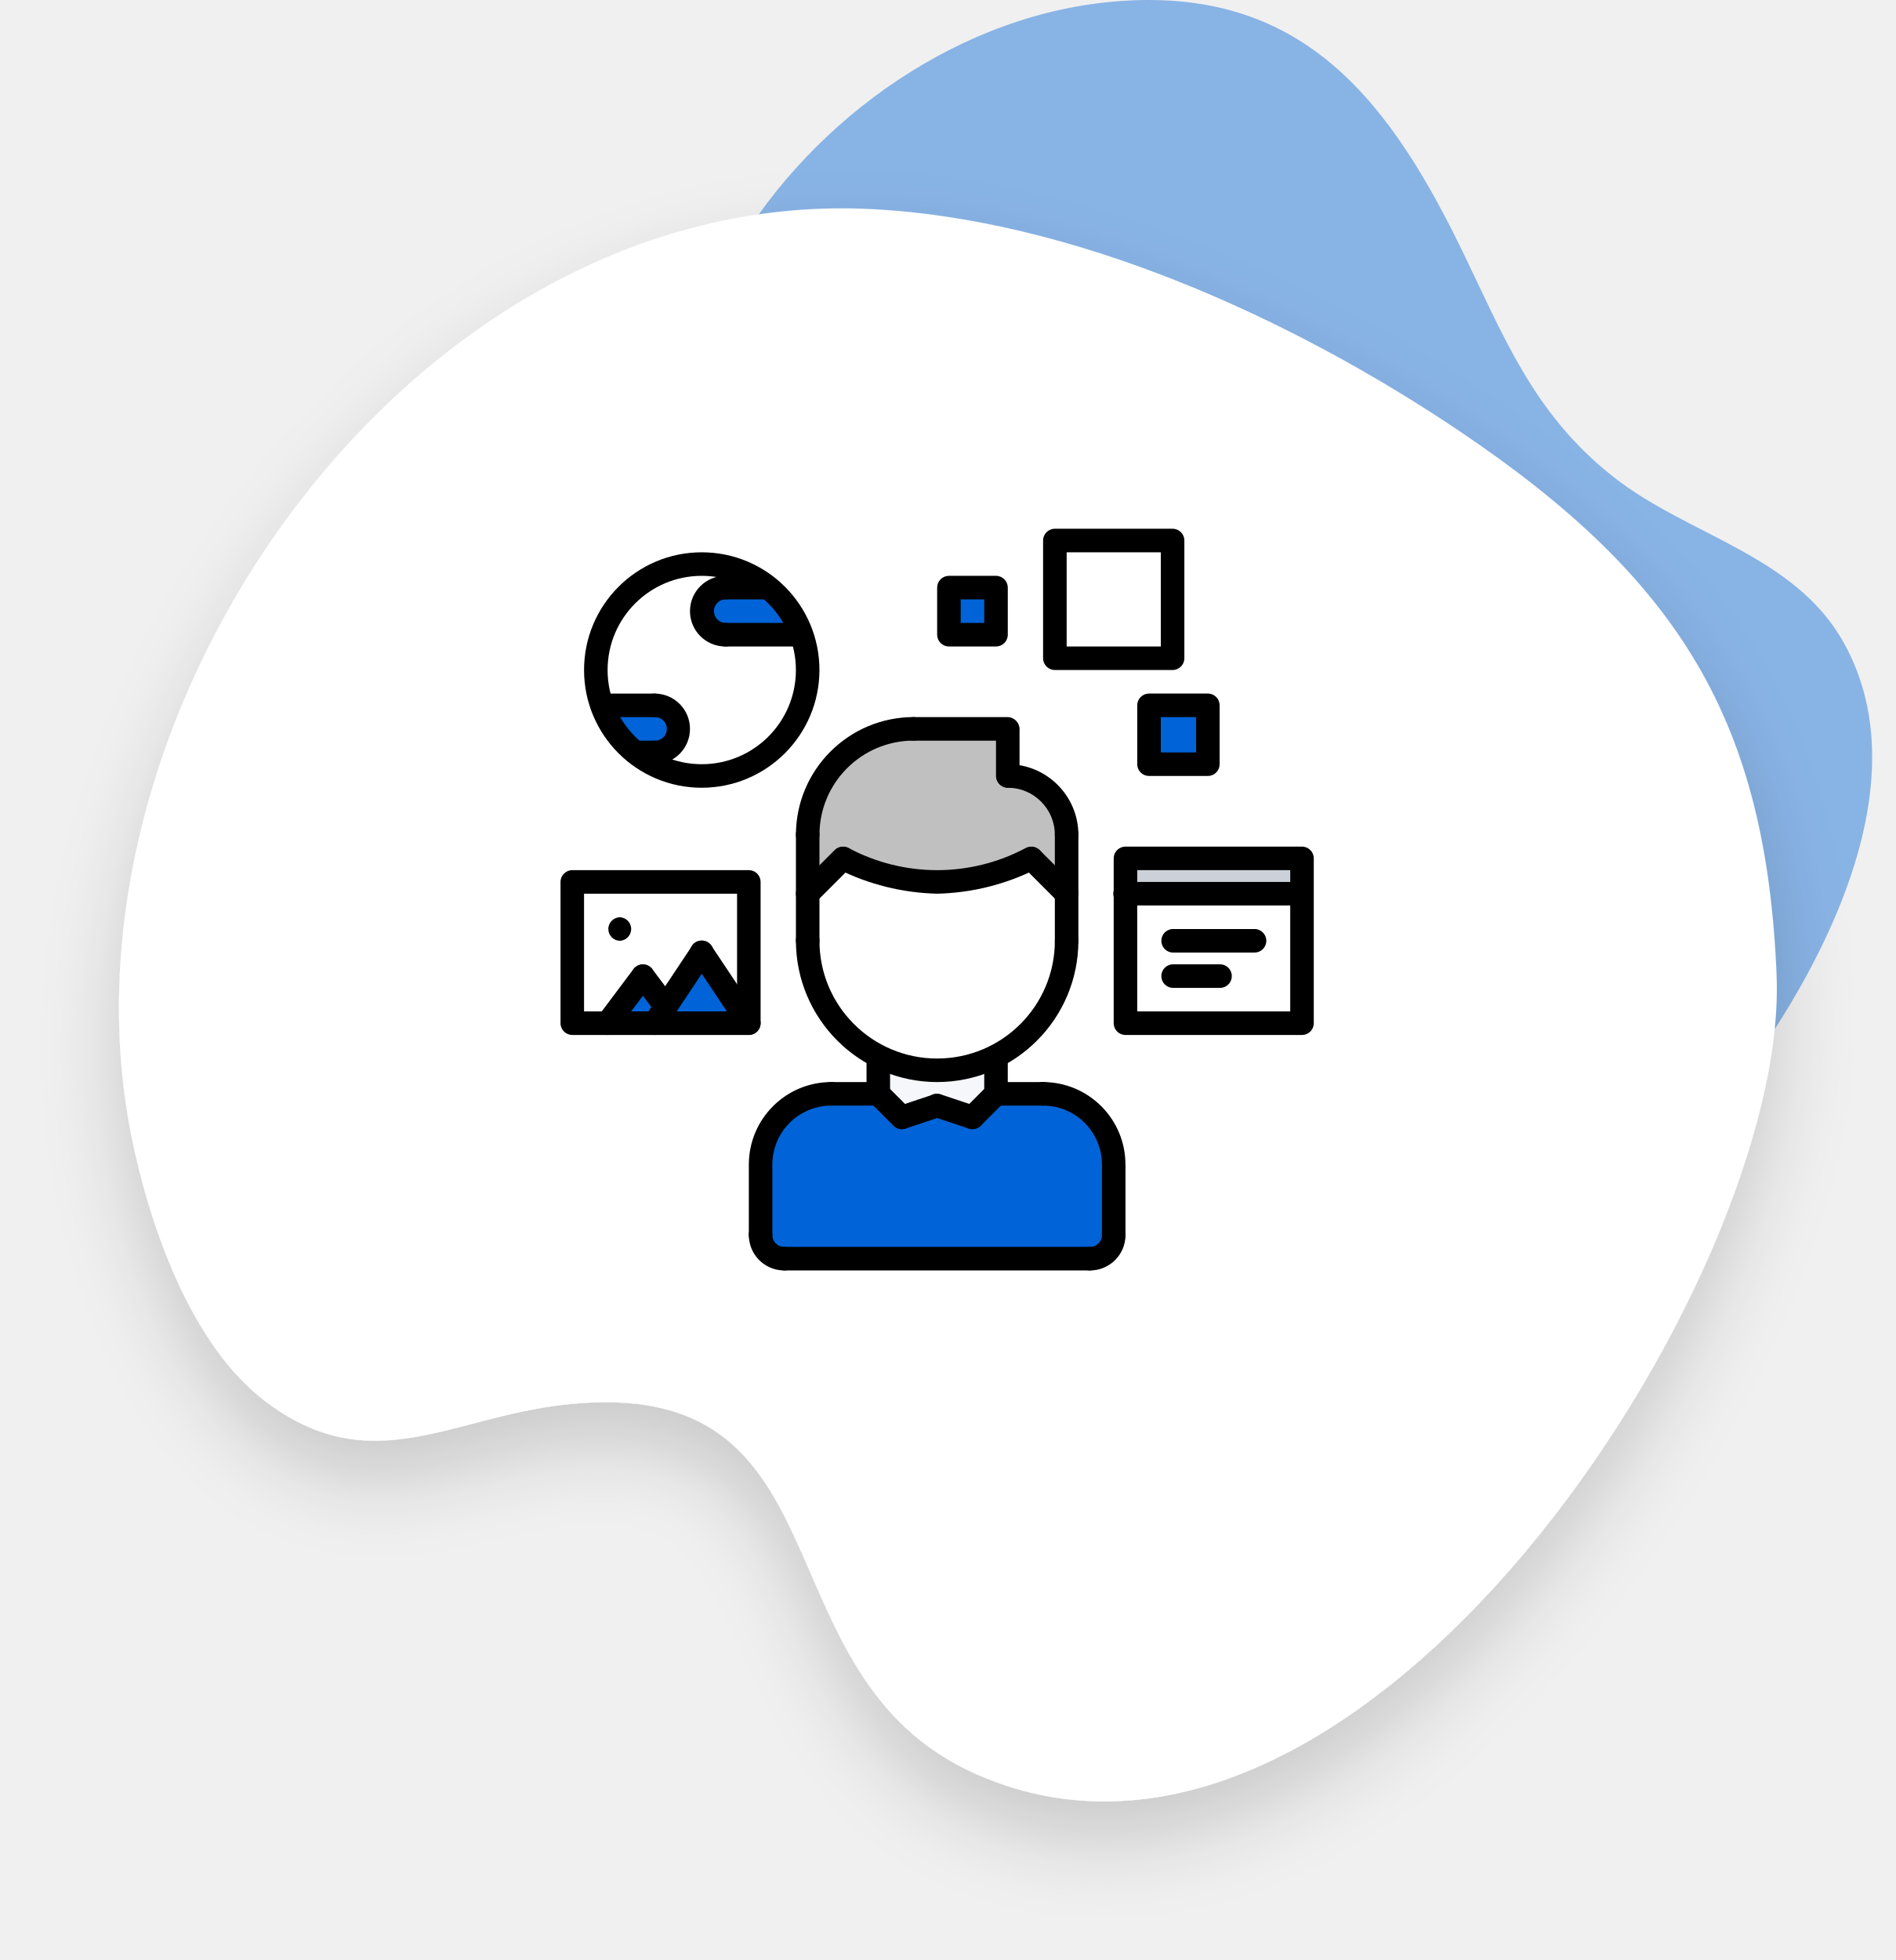
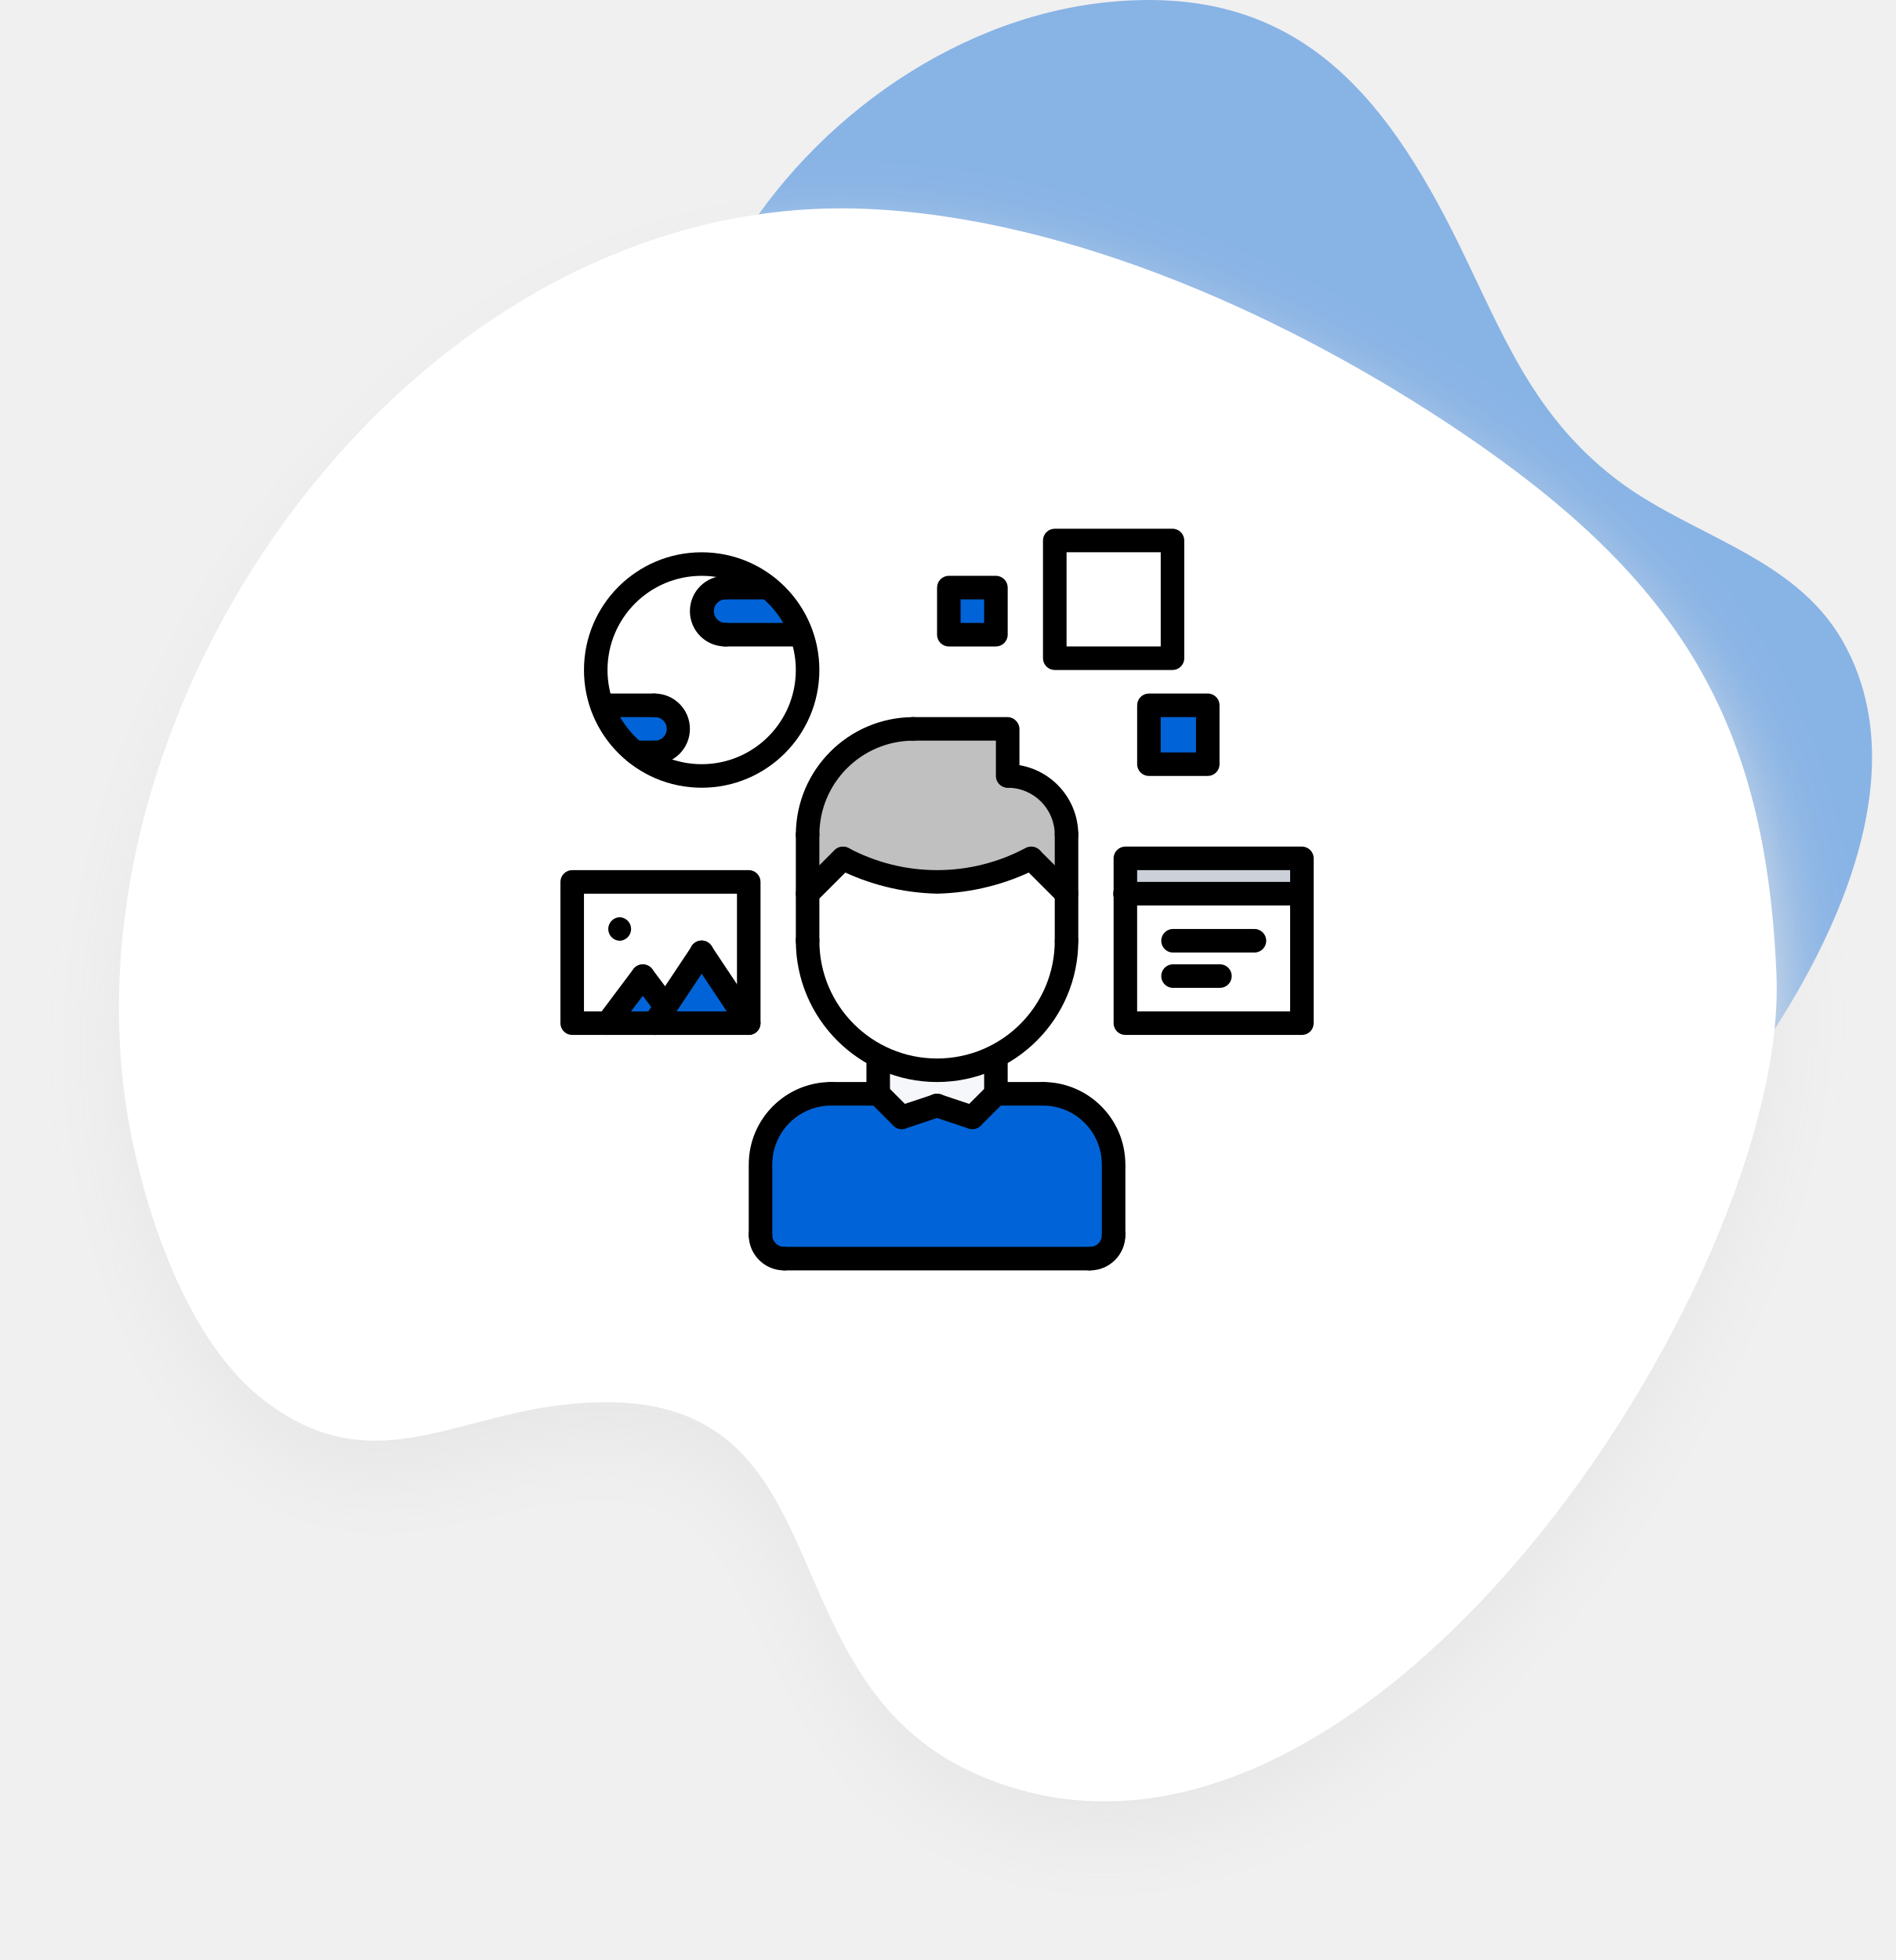
- <svg xmlns="http://www.w3.org/2000/svg" width="143.452" height="148.276" viewBox="0 0 143.452 148.276">
+ <svg xmlns="http://www.w3.org/2000/svg" width="143.451" height="148.28" viewBox="0 0 143.451 148.28">
  <defs>
-     <filter id="Path_28364" x="0" y="9.757" width="143.452" height="138.519" filterUnits="userSpaceOnUse">
+     <filter id="Path_28364" x="0" y="9.761" width="143.451" height="138.519" filterUnits="userSpaceOnUse">
      <feOffset dy="3" input="SourceAlpha" />
      <feGaussianBlur stdDeviation="3" result="blur" />
-       <feFlood flood-opacity="0.161" />
+       <feFlood flood-color="#e7e7e7" />
      <feComposite operator="in" in2="blur" />
      <feComposite in="SourceGraphic" />
    </filter>
  </defs>
-   <g id="virtual-blue" transform="translate(-162.585 -2112)">
-     <path id="Path_28363" data-name="Path 28363" d="M1033.782,568.079c-14.311,13.521-43.368,12.56-57.929,0-10.532-9.15-5.372-19.432-9.927-30.478-5.688-13.732-11.968-22.3-3.686-37.443,5.661-10.348,16.747-18.577,28.609-19.854,14.3-1.527,21.065,6.7,26.752,18.234,3.357,6.859,5.569,12.863,11.757,17.695,5.622,4.41,13.626,5.859,17.339,12.428C1053.82,541.261,1042.037,558.955,1033.782,568.079Z" transform="translate(-744.639 1631.879)" fill="#0064d8" opacity="0.43" />
+   <g id="virtual-blue" transform="translate(-162.59 -2112)">
+     <path id="Path_28363" data-name="Path 28363" d="M1033.78,568.079c-14.311,13.521-43.368,12.56-57.929,0-10.532-9.15-5.372-19.432-9.927-30.478-5.688-13.732-11.968-22.3-3.686-37.443,5.661-10.348,16.747-18.577,28.609-19.854,14.3-1.527,21.065,6.7,26.752,18.234,3.357,6.859,5.569,12.863,11.757,17.7,5.622,4.41,13.626,5.859,17.339,12.428C1053.82,541.261,1042.04,558.955,1033.78,568.079Z" transform="translate(-744.639 1631.879)" fill="#0064d8" opacity="0.43" />
    <g id="Group_8323" data-name="Group 8323">
      <g id="Group_8322" data-name="Group 8322">
        <g id="Group_8321" data-name="Group 8321">
          <g id="Group_8320" data-name="Group 8320">
            <g transform="matrix(1, 0, 0, 1, 162.59, 2112)" filter="url(#Path_28364)">
-               <path id="Path_28364-2" data-name="Path 28364" d="M1041.759,551.1c.961,22.961-31.518,73.293-60.562,60.443-16.918-7.491-9.071-30.5-31.281-27.937-8.61,1-14.561,5.714-22.474-.237-5.714-4.292-8.834-13.468-10.164-20.064-6.5-32.256,21.289-71.647,55.611-70.173,15.535.671,32.137,8.242,44.895,16.826C1034.531,521.238,1040.969,531.981,1041.759,551.1Z" transform="translate(-907.33 -477.33)" fill="#fff" />
+               <path id="Path_28364-2" data-name="Path 28364" d="M1041.76,551.1c.961,22.961-31.518,73.293-60.562,60.443-16.918-7.491-9.071-30.5-31.281-27.937-8.61,1-14.561,5.714-22.474-.237-5.714-4.292-8.834-13.468-10.164-20.064-6.5-32.256,21.289-71.647,55.611-70.173,15.535.671,32.137,8.242,44.9,16.826C1034.53,521.238,1040.97,531.981,1041.76,551.1Z" transform="translate(-907.33 -477.33)" fill="#fff" />
            </g>
            <g id="Group_7442" data-name="Group 7442" transform="translate(-509 -79)">
              <g id="Group_7423" data-name="Group 7423" transform="translate(743.705 2231.66)">
                <path id="Path_28359" data-name="Path 28359" d="M0,0H3.3V3.3H0Z" transform="translate(0 3.961)" fill="#0064d8" />
-                 <rect id="Rectangle_457" data-name="Rectangle 457" width="8.581" height="9.242" transform="translate(7.921 0)" fill="#fff" />
+                 <rect id="Rectangle_457" data-name="Rectangle 457" width="8.581" height="9.242" transform="translate(7.921)" fill="#fff" />
                <rect id="Rectangle_458" data-name="Rectangle 458" width="4.621" height="4.621" transform="translate(14.522 12.542)" fill="#0064d8" />
              </g>
              <rect id="Rectangle_459" data-name="Rectangle 459" width="13.202" height="2.64" transform="translate(756.907 2256.084)" fill="#ccd1d9" />
              <rect id="Rectangle_460" data-name="Rectangle 460" width="13.202" height="9.902" transform="translate(756.907 2258.725)" fill="#fff" />
              <path id="Path_28301" data-name="Path 28301" d="M146.688,389.781l2.672-.891,2.672.891L153.813,388h3.563a5.337,5.337,0,0,1,5.344,5.344v5.344a1.781,1.781,0,0,1-1.781,1.781H137.781A1.781,1.781,0,0,1,136,398.688v-5.344A5.337,5.337,0,0,1,141.344,388h3.563Z" transform="translate(593.141 1885.75)" fill="#0064d8" />
              <path id="Path_28302" data-name="Path 28302" d="M299.563,388H296a5.337,5.337,0,0,1,5.344,5.344v5.344a1.781,1.781,0,0,1-1.781,1.781h3.563a1.781,1.781,0,0,0,1.781-1.781v-5.344A5.337,5.337,0,0,0,299.563,388Z" transform="translate(450.953 1885.75)" fill="#0064d8" />
              <path id="Path_28303" data-name="Path 28303" d="M220.453,366.141l-2.672.891L216,365.25V362.4a9.812,9.812,0,0,0,8.906,0v2.85l-1.781,1.781Z" transform="translate(522.047 1908.5)" fill="#f5f7fa" />
              <path id="Path_28304" data-name="Path 28304" d="M187.594,230.672v3.563a9.8,9.8,0,1,1-19.594,0v-3.562L170.672,228a15.141,15.141,0,0,0,14.25,0Z" transform="translate(564.703 2027.938)" fill="#fff" />
-               <path id="Path_28305" data-name="Path 28305" d="M248.906,228s-.326.175-.891.417v5.818a9.8,9.8,0,0,1-5.344,8.728,9.639,9.639,0,0,1-2.672.89,9.767,9.767,0,0,0,11.578-9.618v-3.562Z" transform="translate(500.719 2027.938)" fill="#fff" />
+               <path id="Path_28305" data-name="Path 28305" d="M248.906,228s-.326.175-.891.417v5.818a9.8,9.8,0,0,1-5.344,8.728,9.64,9.64,0,0,1-2.672.89,9.767,9.767,0,0,0,11.578-9.618v-3.562Z" transform="translate(500.719 2027.938)" fill="#fff" />
              <path id="Path_28306" data-name="Path 28306" d="M170.672,149.8,168,152.469v-4.453A8.011,8.011,0,0,1,176.016,140h7.125v3.563a4.448,4.448,0,0,1,4.453,4.453v4.453l-2.672-2.672a15.141,15.141,0,0,1-14.25,0Z" transform="translate(564.703 2106.141)" fill="silver" />
-               <path id="Path_28307" data-name="Path 28307" d="M275.563,143.563V140H272v5.344c2.458,0,4.453,1.095,4.453,3.563v1.307c.565-.241.891-.417.891-.417l2.672,2.672v-4.453A4.448,4.448,0,0,0,275.563,143.563Z" transform="translate(472.281 2106.141)" fill="silver" />
+               <path id="Path_28307" data-name="Path 28307" d="M275.563,143.563V140H272v5.344c2.458,0,4.453,1.1,4.453,3.563v1.307c.565-.241.891-.417.891-.417l2.672,2.672v-4.453a4.448,4.448,0,0,0-4.453-4.453Z" transform="translate(472.281 2106.141)" fill="silver" />
              <path id="Path_28308" data-name="Path 28308" d="M34.672,308l1.728,2.307-.837,1.256H32Z" transform="translate(685.563 1956.844)" fill="#0064d8" />
              <path id="Path_28309" data-name="Path 28309" d="M67.563,292l3.563,5.344H64l.837-1.256Z" transform="translate(657.125 1971.062)" fill="#0064d8" />
              <path id="Path_28310" data-name="Path 28310" d="M21.359,244v10.688L17.8,249.344l-2.725,4.088-1.728-2.307-2.672,3.563H8V244Z" transform="translate(706.891 2013.719)" fill="#fff" />
              <g id="Group_7424" data-name="Group 7424" transform="translate(717.134 2235.453)">
                <path id="Path_28311" data-name="Path 28311" d="M103.552,47.553l-.018.01H97.781a1.781,1.781,0,0,1,0-3.562h3.242A7.89,7.89,0,0,1,103.552,47.553Z" transform="translate(-88.447 -44)" fill="#0064d8" />
-                 <path id="Path_28312" data-name="Path 28312" d="M32.143,124a1.781,1.781,0,1,1,0,3.562H30.682A7.933,7.933,0,0,1,28.152,124Z" transform="translate(-28.152 -115.094)" fill="#0064d8" />
+                 <path id="Path_28312" data-name="Path 28312" d="M32.143,124a1.781,1.781,0,0,1,0,3.562H30.682A7.933,7.933,0,0,1,28.152,124Z" transform="translate(-28.152 -115.094)" fill="#0064d8" />
              </g>
-               <path id="Path_28313" data-name="Path 28313" d="M32.016,28a7.939,7.939,0,0,1,5.023,1.781H33.8a1.781,1.781,0,1,0,0,3.563H39.55l.019-.01a7.876,7.876,0,0,1,.462,2.682A8,8,0,0,1,26.992,42.25h1.461a1.781,1.781,0,0,0,0-3.562h-3.99A7.766,7.766,0,0,1,24,36.016,8.016,8.016,0,0,1,32.016,28Z" transform="translate(692.672 2205.672)" fill="#fff" />
-               <path id="Path_28314" data-name="Path 28314" d="M128.891,387.124a.89.89,0,0,1-.891-.891A6.242,6.242,0,0,1,134.234,380a.891.891,0,1,1,0,1.781,4.457,4.457,0,0,0-4.453,4.452A.89.89,0,0,1,128.891,387.124Z" transform="translate(600.25 1892.859)" />
+               <path id="Path_28313" data-name="Path 28313" d="M32.016,28a7.939,7.939,0,0,1,5.023,1.781H33.8a1.782,1.782,0,1,0,0,3.563h5.75l.019-.01a7.876,7.876,0,0,1,.462,2.682A8,8,0,0,1,26.992,42.25h1.461a1.781,1.781,0,1,0,0-3.562h-3.99A7.766,7.766,0,0,1,24,36.016,8.016,8.016,0,0,1,32.016,28Z" transform="translate(692.672 2205.672)" fill="#fff" />
+               <path id="Path_28314" data-name="Path 28314" d="M128.891,387.124a.89.89,0,0,1-.891-.891A6.242,6.242,0,0,1,134.234,380a.891.891,0,1,1,0,1.781,4.457,4.457,0,0,0-4.453,4.452.89.89,0,0,1-.89.891Z" transform="translate(600.25 1892.859)" />
              <path id="Path_28315" data-name="Path 28315" d="M180.453,381.782h-3.562a.891.891,0,1,1,0-1.781h3.563a.891.891,0,0,1,0,1.781Z" transform="translate(557.594 1892.859)" />
-               <path id="Path_28316" data-name="Path 28316" d="M128.891,437.158a.89.89,0,0,1-.891-.891v-5.089a.891.891,0,0,1,1.781,0v5.089A.89.89,0,0,1,128.891,437.158Z" transform="translate(600.25 1848.17)" />
-               <path id="Path_28317" data-name="Path 28317" d="M326.234,387.124a.89.89,0,0,1-.891-.891,4.457,4.457,0,0,0-4.453-4.452.891.891,0,1,1,0-1.781,6.242,6.242,0,0,1,6.234,6.233A.89.89,0,0,1,326.234,387.124Z" transform="translate(429.625 1892.859)" />
+               <path id="Path_28316" data-name="Path 28316" d="M128.891,437.158a.89.89,0,0,1-.891-.891v-5.089a.891.891,0,0,1,1.781,0v5.089a.89.89,0,0,1-.89.891Z" transform="translate(600.25 1848.17)" />
+               <path id="Path_28317" data-name="Path 28317" d="M326.234,387.124a.89.89,0,0,1-.891-.891,4.457,4.457,0,0,0-4.453-4.452.891.891,0,1,1,0-1.781,6.242,6.242,0,0,1,6.234,6.233.89.89,0,0,1-.89.891Z" transform="translate(429.625 1892.859)" />
              <path id="Path_28318" data-name="Path 28318" d="M288.891,381.782a.891.891,0,0,1,0-1.781h3.563a.891.891,0,1,1,0,1.781Z" transform="translate(458.063 1892.859)" />
-               <path id="Path_28319" data-name="Path 28319" d="M368.891,437.158a.89.89,0,0,1-.891-.891v-5.089a.891.891,0,1,1,1.781,0v5.089A.89.89,0,0,1,368.891,437.158Z" transform="translate(386.969 1848.17)" />
+               <path id="Path_28319" data-name="Path 28319" d="M368.891,437.158a.89.89,0,0,1-.891-.891v-5.089a.891.891,0,1,1,1.781,0v5.089a.89.89,0,0,1-.89.891Z" transform="translate(386.969 1848.17)" />
              <path id="Path_28320" data-name="Path 28320" d="M168.047,493.781H144.891a.891.891,0,0,1,0-1.781h23.156a.891.891,0,0,1,0,1.781Z" transform="translate(586.031 1793.328)" />
-               <path id="Path_28321" data-name="Path 28321" d="M208.891,359.032a.89.89,0,0,1-.891-.891v-2.851a.891.891,0,0,1,1.781,0v2.851A.89.89,0,0,1,208.891,359.032Z" transform="translate(529.156 1915.609)" />
-               <path id="Path_28322" data-name="Path 28322" d="M288.891,359.031a.89.89,0,0,1-.891-.891v-2.85a.891.891,0,0,1,1.781,0v2.85A.89.89,0,0,1,288.891,359.031Z" transform="translate(458.063 1915.609)" />
-               <path id="Path_28323" data-name="Path 28323" d="M170.688,287.578A10.7,10.7,0,0,1,160,276.891a.891.891,0,1,1,1.781,0,8.906,8.906,0,1,0,17.813,0,.891.891,0,0,1,1.781,0A10.7,10.7,0,0,1,170.688,287.578Z" transform="translate(571.813 1985.281)" />
-               <path id="Path_28324" data-name="Path 28324" d="M160.891,213.8a.89.89,0,0,1-.891-.891v-8.017a.891.891,0,1,1,1.781,0v8.017A.89.89,0,0,1,160.891,213.8Z" transform="translate(571.813 2049.266)" />
-               <path id="Path_28325" data-name="Path 28325" d="M336.891,213.8a.89.89,0,0,1-.891-.891v-8.017a.891.891,0,1,1,1.781,0v8.017A.89.89,0,0,1,336.891,213.8Z" transform="translate(415.406 2049.266)" />
-               <path id="Path_28326" data-name="Path 28326" d="M301.344,170.234a.89.89,0,0,1-.891-.891,3.566,3.566,0,0,0-3.562-3.562.891.891,0,0,1,0-1.781,5.349,5.349,0,0,1,5.344,5.344A.89.89,0,0,1,301.344,170.234Z" transform="translate(450.953 2084.813)" />
-               <path id="Path_28327" data-name="Path 28327" d="M296.891,137.344a.89.89,0,0,1-.891-.891v-3.563a.891.891,0,0,1,1.781,0v3.563A.89.89,0,0,1,296.891,137.344Z" transform="translate(450.953 2113.25)" />
+               <path id="Path_28321" data-name="Path 28321" d="M208.891,359.032a.89.89,0,0,1-.891-.891V355.29a.891.891,0,0,1,1.781,0v2.851a.89.89,0,0,1-.89.891Z" transform="translate(529.156 1915.609)" />
+               <path id="Path_28322" data-name="Path 28322" d="M288.891,359.031a.89.89,0,0,1-.891-.891v-2.85a.891.891,0,0,1,1.781,0v2.85a.89.89,0,0,1-.89.891Z" transform="translate(458.063 1915.609)" />
+               <path id="Path_28323" data-name="Path 28323" d="M170.688,287.578A10.7,10.7,0,0,1,160,276.891a.891.891,0,1,1,1.781,0,8.906,8.906,0,0,0,17.813,0,.891.891,0,0,1,1.781,0,10.7,10.7,0,0,1-10.687,10.687Z" transform="translate(571.813 1985.281)" />
+               <path id="Path_28324" data-name="Path 28324" d="M160.891,213.8a.89.89,0,0,1-.891-.891v-8.017a.891.891,0,1,1,1.781,0v8.017a.89.89,0,0,1-.89.891Z" transform="translate(571.813 2049.266)" />
+               <path id="Path_28325" data-name="Path 28325" d="M336.891,213.8a.89.89,0,0,1-.891-.891v-8.017a.891.891,0,1,1,1.781,0v8.017a.89.89,0,0,1-.89.891Z" transform="translate(415.406 2049.266)" />
+               <path id="Path_28326" data-name="Path 28326" d="M301.344,170.234a.89.89,0,0,1-.891-.891,3.566,3.566,0,0,0-3.562-3.562.891.891,0,0,1,0-1.781,5.349,5.349,0,0,1,5.344,5.344.89.89,0,0,1-.891.89Z" transform="translate(450.953 2084.813)" />
+               <path id="Path_28327" data-name="Path 28327" d="M296.891,137.344a.89.89,0,0,1-.891-.891V132.89a.891.891,0,0,1,1.781,0v3.563a.89.89,0,0,1-.89.891Z" transform="translate(450.953 2113.25)" />
              <path id="Path_28328" data-name="Path 28328" d="M240.016,133.781h-7.125a.891.891,0,1,1,0-1.781h7.125a.891.891,0,0,1,0,1.781Z" transform="translate(507.828 2113.25)" />
-               <path id="Path_28329" data-name="Path 28329" d="M160.891,141.8a.89.89,0,0,1-.891-.891,8.916,8.916,0,0,1,8.906-8.905.891.891,0,0,1,0,1.781,7.133,7.133,0,0,0-7.125,7.124A.89.89,0,0,1,160.891,141.8Z" transform="translate(571.813 2113.243)" />
+               <path id="Path_28329" data-name="Path 28329" d="M160.891,141.8a.89.89,0,0,1-.891-.891,8.916,8.916,0,0,1,8.906-8.9.891.891,0,0,1,0,1.781,7.133,7.133,0,0,0-7.125,7.124.89.89,0,0,1-.89.891Z" transform="translate(571.813 2113.243)" />
              <path id="Path_28330" data-name="Path 28330" d="M315.561,224.451a.888.888,0,0,1-.63-.261l-2.672-2.672a.891.891,0,0,1,1.259-1.259l2.672,2.672a.891.891,0,0,1-.63,1.52Z" transform="translate(436.736 2035.049)" />
-               <path id="Path_28331" data-name="Path 28331" d="M192.015,223.558a17.678,17.678,0,0,1-7.547-1.887.891.891,0,0,1,.843-1.569,14.249,14.249,0,0,0,13.407,0,.89.89,0,1,1,.843,1.568A17.646,17.646,0,0,1,192.015,223.558Z" transform="translate(550.485 2035.051)" />
-               <path id="Path_28332" data-name="Path 28332" d="M160.889,224.451a.891.891,0,0,1-.63-1.52l2.672-2.672a.89.89,0,0,1,1.259,1.259l-2.672,2.672A.888.888,0,0,1,160.889,224.451Z" transform="translate(571.814 2035.049)" />
+               <path id="Path_28331" data-name="Path 28331" d="M192.015,223.558a17.678,17.678,0,0,1-7.547-1.887.891.891,0,0,1,.843-1.569,14.249,14.249,0,0,0,13.407,0,.89.89,0,1,1,.843,1.568,17.646,17.646,0,0,1-7.546,1.888Z" transform="translate(550.485 2035.051)" />
+               <path id="Path_28332" data-name="Path 28332" d="M160.889,224.451a.891.891,0,0,1-.63-1.52l2.672-2.672a.89.89,0,0,1,1.259,1.259l-2.672,2.672a.888.888,0,0,1-.629.261Z" transform="translate(571.814 2035.049)" />
              <path id="Path_28333" data-name="Path 28333" d="M210.67,383.568a.888.888,0,0,1-.63-.261l-1.781-1.78a.89.89,0,1,1,1.259-1.259l1.781,1.78a.891.891,0,0,1-.63,1.52Z" transform="translate(529.158 1892.854)" />
-               <path id="Path_28334" data-name="Path 28334" d="M224.892,390.664a.891.891,0,0,1-.281-1.736l2.672-.891a.891.891,0,0,1,.564,1.69l-2.672.891A.9.9,0,0,1,224.892,390.664Z" transform="translate(514.936 1885.758)" />
-               <path id="Path_28335" data-name="Path 28335" d="M272.889,383.568a.891.891,0,0,1-.63-1.52l1.781-1.78a.89.89,0,0,1,1.259,1.259l-1.781,1.78A.888.888,0,0,1,272.889,383.568Z" transform="translate(472.283 1892.854)" />
-               <path id="Path_28336" data-name="Path 28336" d="M251.565,390.664a.891.891,0,0,1-.281-.046l-2.672-.891a.891.891,0,1,1,.564-1.69l2.672.891a.891.891,0,0,1-.282,1.736Z" transform="translate(493.607 1885.758)" />
-               <path id="Path_28337" data-name="Path 28337" d="M352.891,479.563a.891.891,0,1,1,0-1.781.891.891,0,0,0,.891-.891.891.891,0,1,1,1.781,0A2.675,2.675,0,0,1,352.891,479.563Z" transform="translate(401.188 1807.547)" />
+               <path id="Path_28334" data-name="Path 28334" d="M224.892,390.664a.891.891,0,0,1-.281-1.736l2.672-.891a.891.891,0,1,1,.564,1.69l-2.672.891a.9.9,0,0,1-.283.046Z" transform="translate(514.936 1885.758)" />
+               <path id="Path_28335" data-name="Path 28335" d="M272.889,383.568a.891.891,0,0,1-.63-1.52l1.781-1.78a.89.89,0,0,1,1.259,1.259l-1.781,1.78a.888.888,0,0,1-.629.261Z" transform="translate(472.283 1892.854)" />
+               <path id="Path_28336" data-name="Path 28336" d="M251.565,390.664a.89.89,0,0,1-.281-.046l-2.672-.891a.891.891,0,1,1,.564-1.69l2.672.891a.891.891,0,0,1-.282,1.736Z" transform="translate(493.607 1885.758)" />
+               <path id="Path_28337" data-name="Path 28337" d="M352.891,479.563a.891.891,0,1,1,0-1.781.891.891,0,0,0,.891-.891.891.891,0,1,1,1.781,0,2.675,2.675,0,0,1-2.672,2.672Z" transform="translate(401.188 1807.547)" />
              <path id="Path_28338" data-name="Path 28338" d="M130.672,479.563A2.675,2.675,0,0,1,128,476.891a.891.891,0,1,1,1.781,0,.891.891,0,0,0,.891.891.891.891,0,1,1,0,1.781Z" transform="translate(600.25 1807.547)" />
-               <path id="Path_28339" data-name="Path 28339" d="M390.25,234.25H376.891a.89.89,0,0,1-.891-.891V220.891a.89.89,0,0,1,.891-.891H390.25a.89.89,0,0,1,.891.891v12.469A.89.89,0,0,1,390.25,234.25Zm-12.469-1.781h11.578V221.781H377.781Z" transform="translate(379.859 2035.047)" />
+               <path id="Path_28339" data-name="Path 28339" d="M390.25,234.25H376.891a.89.89,0,0,1-.891-.891V220.891a.89.89,0,0,1,.891-.891H390.25a.89.89,0,0,1,.891.891V233.36a.89.89,0,0,1-.891.89Zm-12.469-1.781h11.578V221.781H377.781Z" transform="translate(379.859 2035.047)" />
              <path id="Path_28340" data-name="Path 28340" d="M390.25,245.781H376.891a.891.891,0,1,1,0-1.781H390.25a.891.891,0,0,1,0,1.781Z" transform="translate(379.859 2013.719)" />
              <path id="Path_28341" data-name="Path 28341" d="M415.715,277.781h-6.16a.891.891,0,1,1,0-1.781h6.16a.891.891,0,0,1,0,1.781Z" transform="translate(350.832 1985.281)" />
              <path id="Path_28342" data-name="Path 28342" d="M413.043,301.781h-3.489a.891.891,0,1,1,0-1.781h3.489a.891.891,0,1,1,0,1.781Z" transform="translate(350.832 1963.953)" />
-               <path id="Path_28343" data-name="Path 28343" d="M24.906,37.813a8.906,8.906,0,1,1,8.906-8.906A8.916,8.916,0,0,1,24.906,37.813Zm0-16.031a7.125,7.125,0,1,0,7.125,7.125A7.133,7.133,0,0,0,24.906,21.781Z" transform="translate(699.781 2212.781)" />
+               <path id="Path_28343" data-name="Path 28343" d="M24.906,37.813a8.906,8.906,0,1,1,8.906-8.906,8.906,8.906,0,0,1-8.906,8.906Zm0-16.031a7.125,7.125,0,1,0,7.125,7.125,7.125,7.125,0,0,0-7.125-7.125Z" transform="translate(699.781 2212.781)" />
              <path id="Path_28344" data-name="Path 28344" d="M90.672,41.344a2.672,2.672,0,0,1,0-5.344.891.891,0,0,1,0,1.781.891.891,0,0,0,0,1.781.891.891,0,1,1,0,1.781Z" transform="translate(635.797 2198.563)" />
              <path id="Path_28345" data-name="Path 28345" d="M108.148,37.781h-3.257a.891.891,0,0,1,0-1.781h3.257a.891.891,0,0,1,0,1.781Z" transform="translate(621.578 2198.563)" />
              <path id="Path_28346" data-name="Path 28346" d="M110.644,69.781h-5.753a.891.891,0,0,1,0-1.781h5.753a.891.891,0,0,1,0,1.781Z" transform="translate(621.578 2170.125)" />
-               <path id="Path_28347" data-name="Path 28347" d="M56.891,121.344a.891.891,0,1,1,0-1.781.891.891,0,1,0,0-1.781.891.891,0,1,1,0-1.781,2.672,2.672,0,0,1,0,5.344Z" transform="translate(664.234 2127.469)" />
+               <path id="Path_28347" data-name="Path 28347" d="M56.891,121.344a.891.891,0,1,1,0-1.781.891.891,0,1,0,0-1.781.891.891,0,1,1,0-1.781,2.672,2.672,0,1,1,0,5.344Z" transform="translate(664.234 2127.469)" />
              <path id="Path_28348" data-name="Path 28348" d="M45.118,149.781H43.643a.891.891,0,0,1,0-1.781h1.475a.891.891,0,0,1,0,1.781Z" transform="translate(676.007 2099.031)" />
              <path id="Path_28349" data-name="Path 28349" d="M24.991,117.781h-4a.891.891,0,0,1,0-1.781h4a.891.891,0,0,1,0,1.781Z" transform="translate(696.134 2127.469)" />
-               <path id="Path_28350" data-name="Path 28350" d="M14.25,248.469H.891A.89.89,0,0,1,0,247.578V236.891A.89.89,0,0,1,.891,236H14.25a.89.89,0,0,1,.891.891v10.688A.89.89,0,0,1,14.25,248.469ZM1.781,246.688H13.359v-8.906H1.781Z" transform="translate(714 2020.828)" />
-               <path id="Path_28351" data-name="Path 28351" d="M24.887,305.351a.89.89,0,0,1-.712-1.424l2.672-3.562a.89.89,0,1,1,1.424,1.068L25.6,304.995A.885.885,0,0,1,24.887,305.351Z" transform="translate(692.675 1963.946)" />
+               <path id="Path_28350" data-name="Path 28350" d="M14.25,248.469H.891A.89.89,0,0,1,0,247.578V236.891A.89.89,0,0,1,.891,236H14.25a.89.89,0,0,1,.891.891v10.688a.89.89,0,0,1-.891.89ZM1.781,246.688H13.359v-8.906H1.781Z" transform="translate(714 2020.828)" />
+               <path id="Path_28351" data-name="Path 28351" d="M24.887,305.351a.89.89,0,0,1-.712-1.424l2.672-3.562a.89.89,0,1,1,1.424,1.068L25.6,304.995a.885.885,0,0,1-.713.356Z" transform="translate(692.675 1963.946)" />
              <path id="Path_28352" data-name="Path 28352" d="M50.621,304.089a.889.889,0,0,1-.713-.356l-1.729-2.3a.89.89,0,1,1,1.424-1.068l1.729,2.3a.89.89,0,0,1-.711,1.424Z" transform="translate(671.343 1963.951)" />
-               <path id="Path_28353" data-name="Path 28353" d="M56.886,291.121a.891.891,0,0,1-.74-1.385l3.562-5.344a.891.891,0,1,1,1.482.989l-3.562,5.344A.889.889,0,0,1,56.886,291.121Z" transform="translate(664.238 1978.176)" />
+               <path id="Path_28353" data-name="Path 28353" d="M56.886,291.121a.891.891,0,0,1-.74-1.385l3.562-5.344a.891.891,0,1,1,1.482.989l-3.562,5.344a.889.889,0,0,1-.742.4Z" transform="translate(664.238 1978.176)" />
              <path id="Path_28354" data-name="Path 28354" d="M92.45,291.121a.889.889,0,0,1-.742-.4l-3.562-5.344a.891.891,0,1,1,1.482-.989l3.563,5.344a.891.891,0,0,1-.74,1.385Z" transform="translate(635.801 1978.176)" />
-               <path id="Path_28355" data-name="Path 28355" d="M33.1,269.781a.891.891,0,0,1-.01-1.781h.01a.891.891,0,0,1,0,1.781Z" transform="translate(685.385 1992.391)" />
-               <path id="Path_28356" data-name="Path 28356" d="M337.8,14.687h-8.906A.89.89,0,0,1,328,13.8V4.891A.89.89,0,0,1,328.891,4H337.8a.89.89,0,0,1,.891.891V13.8A.89.89,0,0,1,337.8,14.687Zm-8.016-1.781h7.125V5.781h-7.125Z" transform="translate(422.516 2227)" />
-               <path id="Path_28357" data-name="Path 28357" d="M397.344,122.234h-4.453a.89.89,0,0,1-.891-.891v-4.453a.89.89,0,0,1,.891-.891h4.453a.89.89,0,0,1,.891.891v4.453A.89.89,0,0,1,397.344,122.234Zm-3.562-1.781h2.672v-2.672h-2.672Z" transform="translate(365.641 2127.469)" />
-               <path id="Path_28358" data-name="Path 28358" d="M260.453,41.344h-3.562a.89.89,0,0,1-.891-.891V36.891a.89.89,0,0,1,.891-.891h3.563a.89.89,0,0,1,.891.891v3.563A.89.89,0,0,1,260.453,41.344Zm-2.672-1.781h1.781V37.781h-1.781Z" transform="translate(486.5 2198.563)" />
+               <path id="Path_28355" data-name="Path 28355" d="M33.1,269.781A.891.891,0,0,1,33.09,268h.01a.891.891,0,0,1,0,1.781Z" transform="translate(685.385 1992.391)" />
+               <path id="Path_28356" data-name="Path 28356" d="M337.8,14.687h-8.906A.89.89,0,0,1,328,13.8V4.891A.89.89,0,0,1,328.891,4H337.8a.89.89,0,0,1,.891.891V13.8a.89.89,0,0,1-.891.887Zm-8.016-1.781h7.125V5.781h-7.125Z" transform="translate(422.516 2227)" />
+               <path id="Path_28357" data-name="Path 28357" d="M397.344,122.234h-4.453a.89.89,0,0,1-.891-.891V116.89a.89.89,0,0,1,.891-.891h4.453a.89.89,0,0,1,.891.891v4.453a.89.89,0,0,1-.891.891Zm-3.562-1.781h2.672v-2.672h-2.672Z" transform="translate(365.641 2127.469)" />
+               <path id="Path_28358" data-name="Path 28358" d="M260.453,41.344h-3.562a.89.89,0,0,1-.891-.891V36.891a.89.89,0,0,1,.891-.891h3.563a.89.89,0,0,1,.891.891v3.563a.89.89,0,0,1-.892.89Zm-2.672-1.781h1.781V37.781h-1.781Z" transform="translate(486.5 2198.563)" />
            </g>
          </g>
        </g>
      </g>
    </g>
  </g>
</svg>
